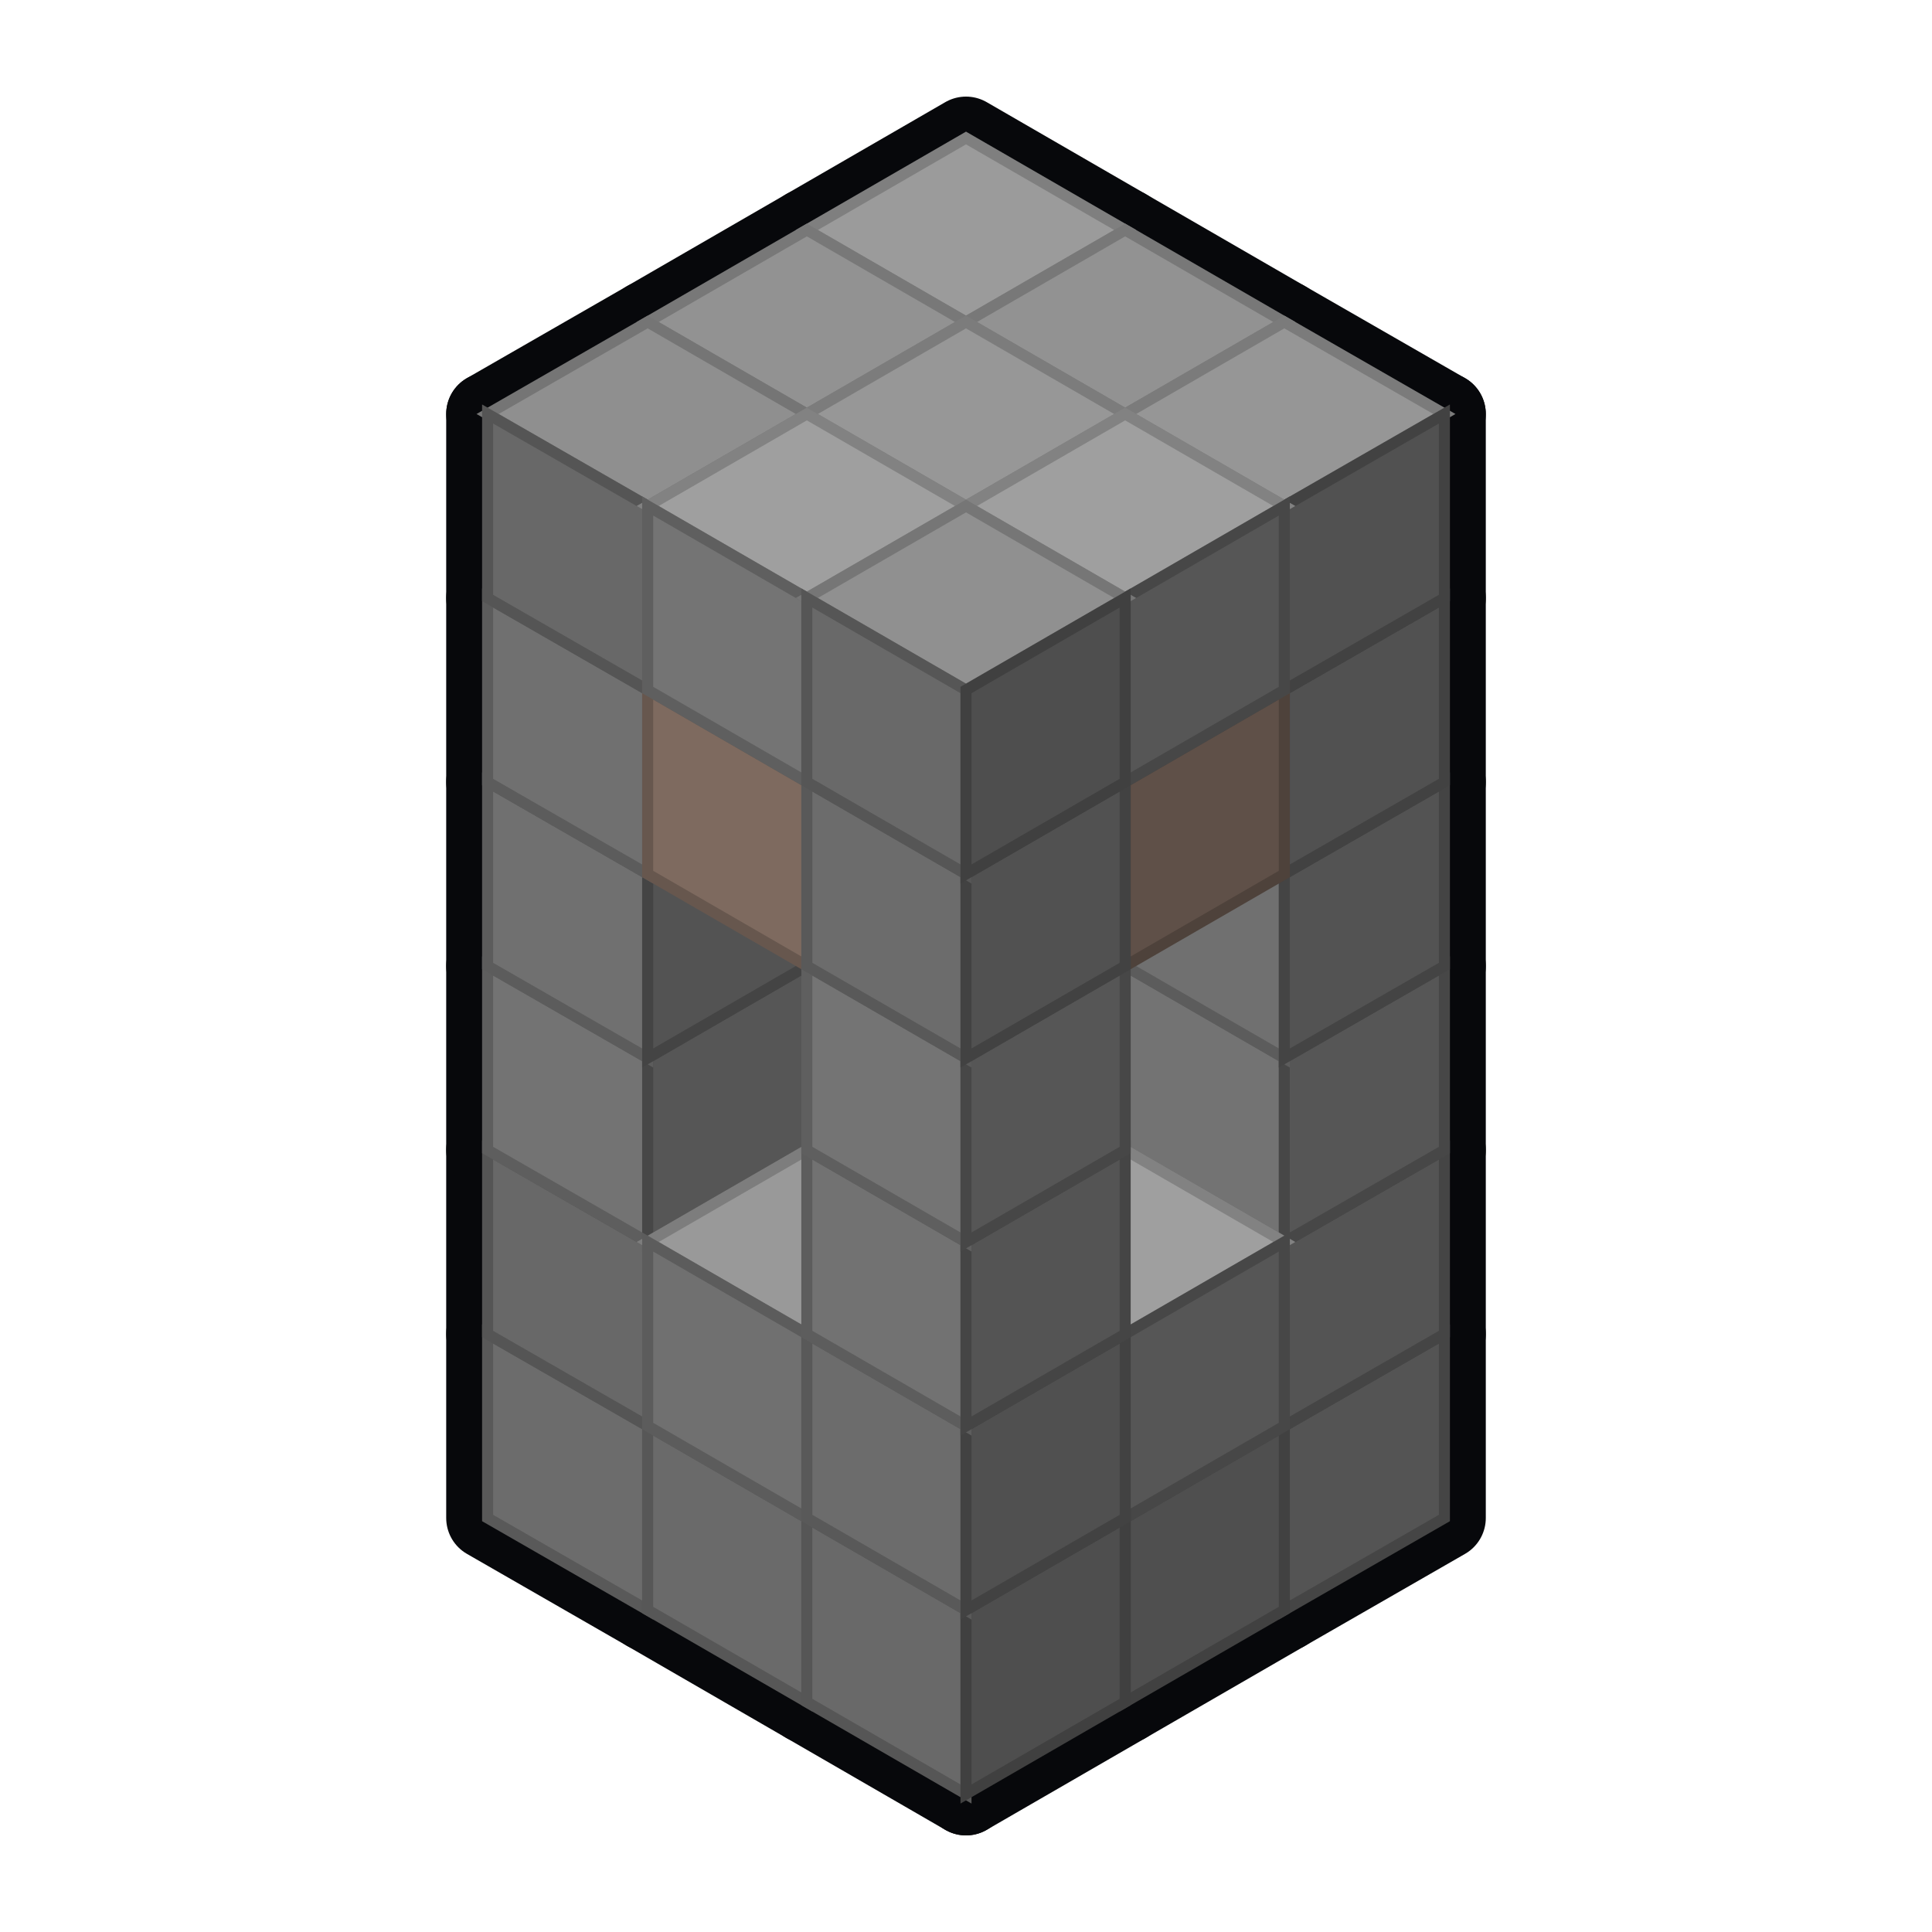
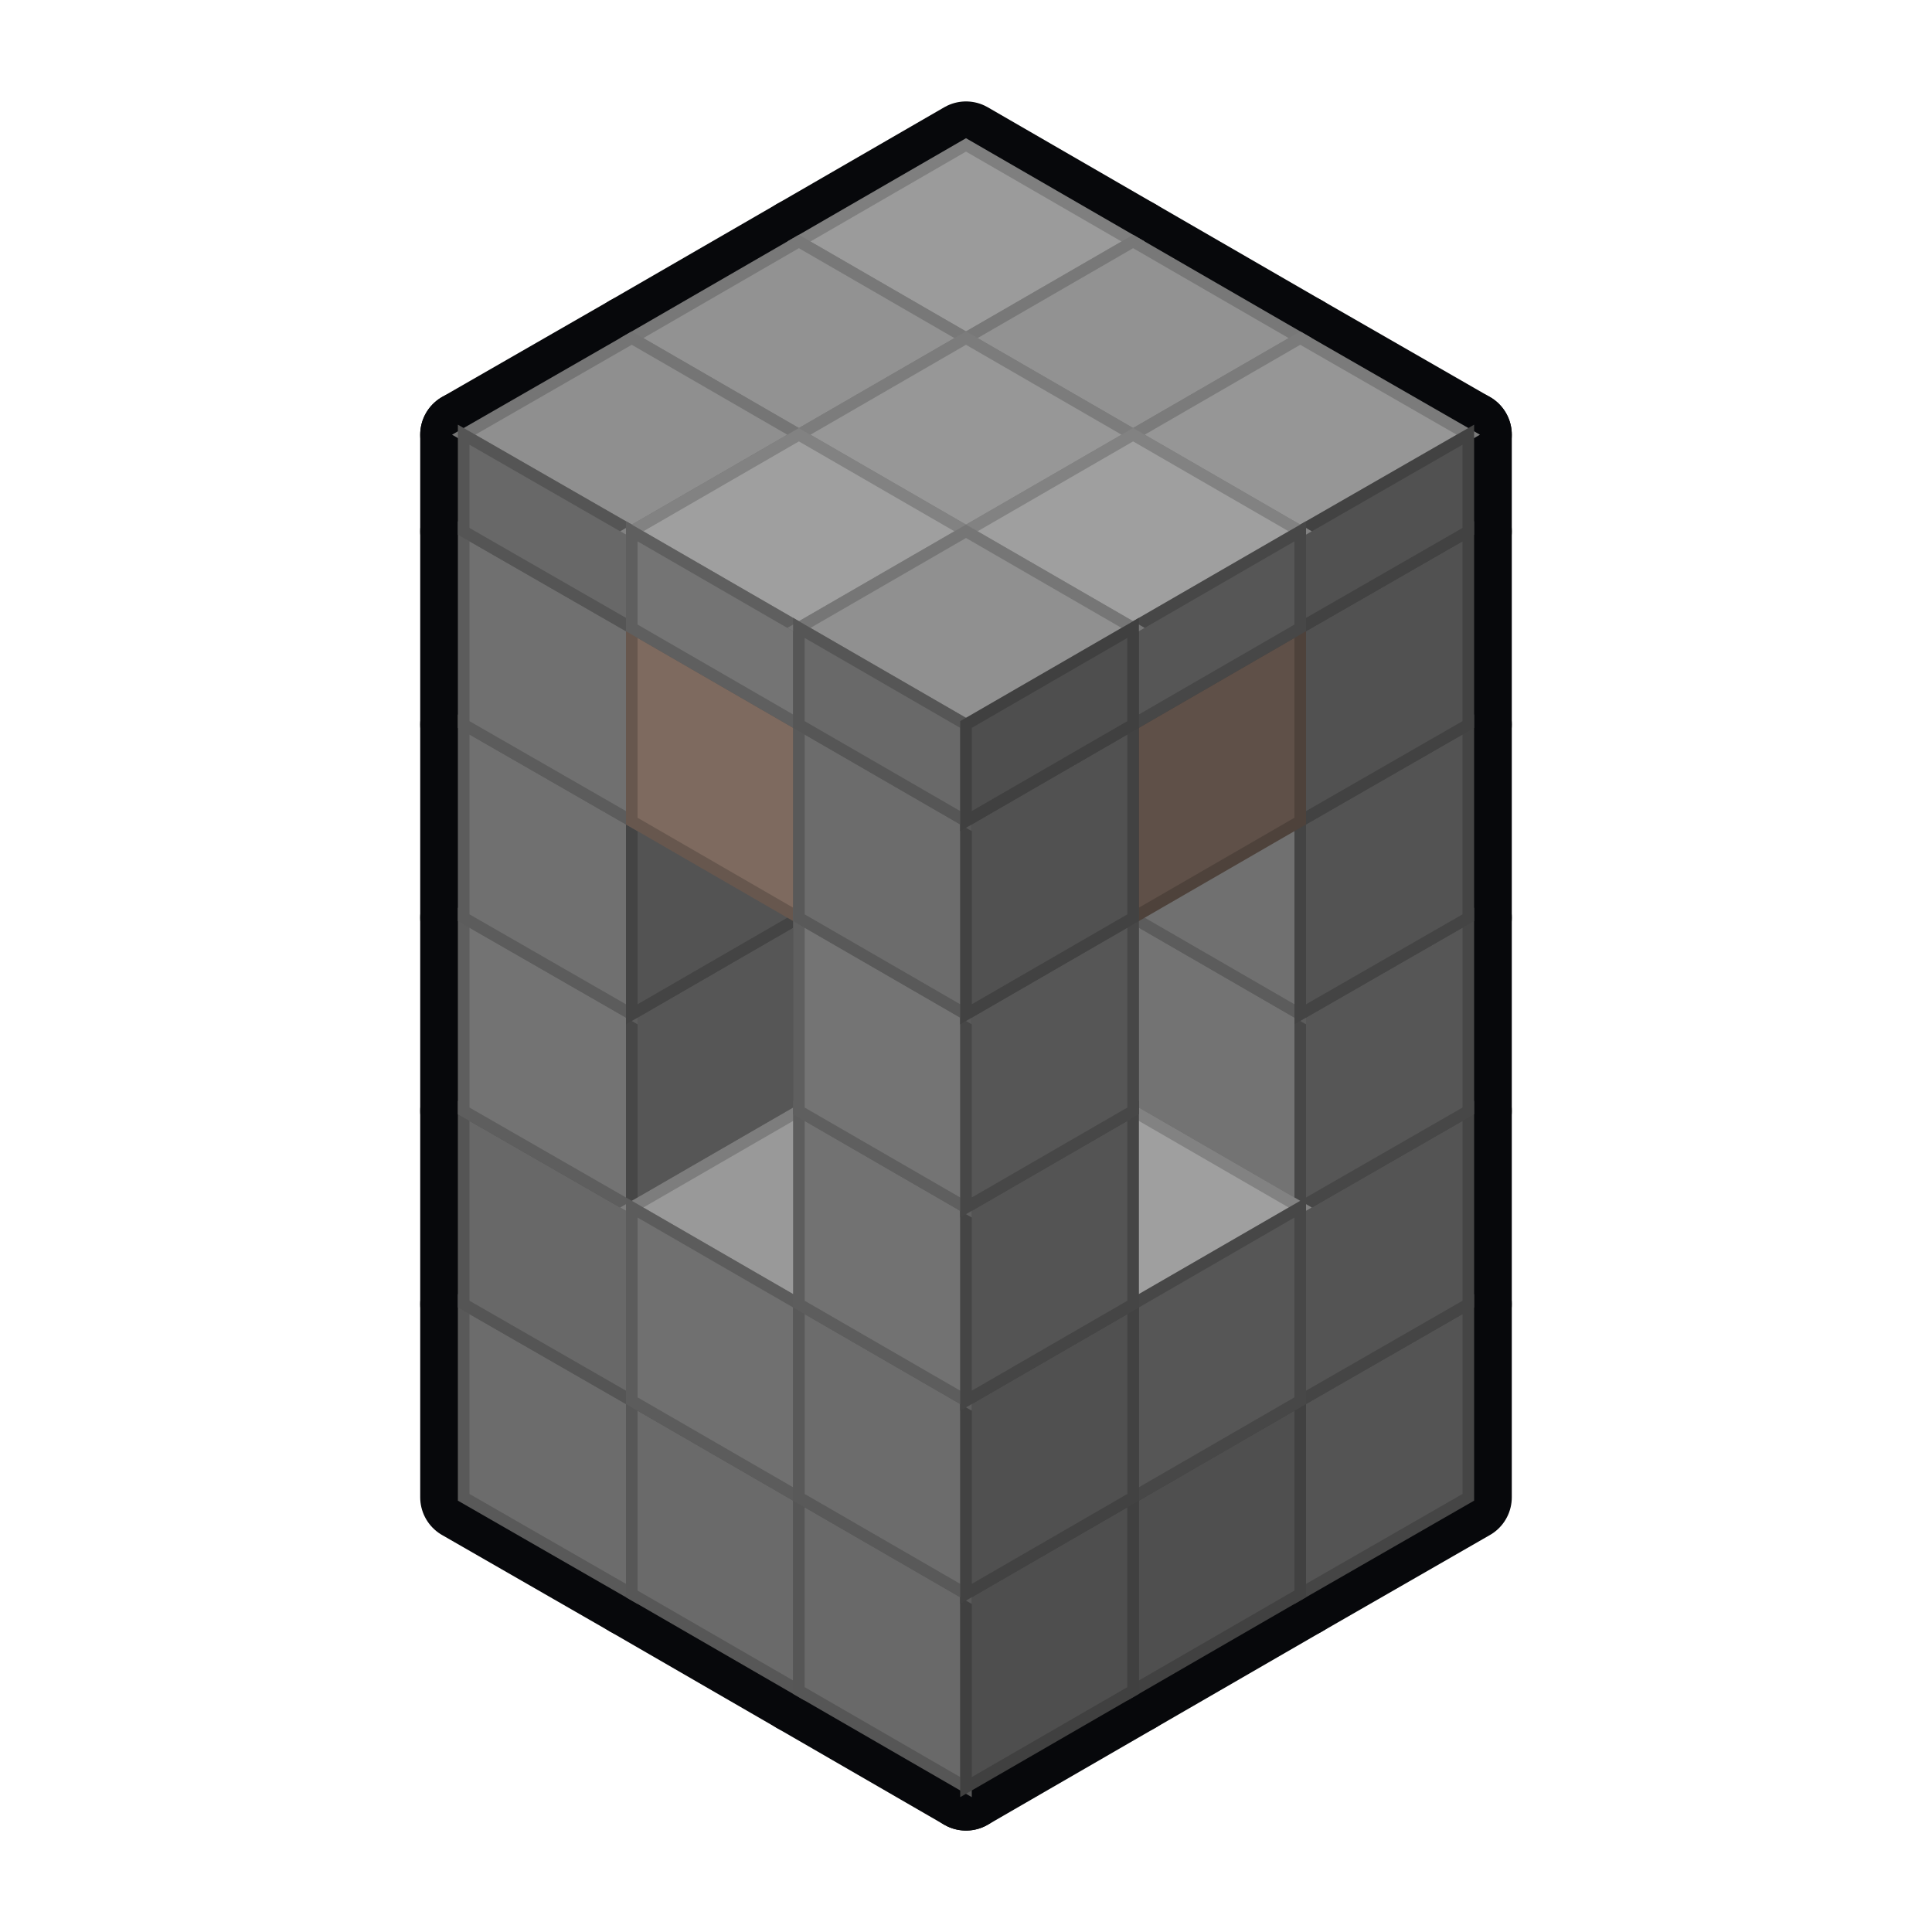
- <svg xmlns="http://www.w3.org/2000/svg" viewBox="-10.50 -11.50 21.00 21.00" width="160" height="160">
+ <svg xmlns="http://www.w3.org/2000/svg" viewBox="-10.00 -10.50 20.00 20.00" width="160" height="160">
  <g fill="#07080b" stroke="#07080b" stroke-width="0.9" stroke-linejoin="round">
    <polygon points="-1.73,-3 0,-2 0,0 -1.73,-1" />
    <polygon points="0,-2 1.73,-3 1.73,-1 0,0" />
    <polygon points="-1.73,-5 0,-4 0,-2 -1.73,-3" />
    <polygon points="0,-4 1.73,-5 1.73,-3 0,-2" />
-     <polygon points="0,-10 1.73,-9 0,-8 -1.73,-9" />
+     <polygon points="0,-9 1.73,-8 0,-7 -1.73,-8" />
    <polygon points="1.73,-1 3.46,0 1.73,1 0,0" />
    <polygon points="0,0 1.73,1 1.73,3 0,2" />
    <polygon points="-1.73,-1 0,0 -1.73,1 -3.46,0" />
    <polygon points="-1.73,1 0,0 0,2 -1.73,3" />
    <polygon points="0,-6 1.73,-5 1.73,-3 0,-4" />
    <polygon points="-1.73,-5 0,-6 0,-4 -1.73,-3" />
-     <polygon points="1.73,-9 3.46,-8 1.73,-7 0,-8" />
-     <polygon points="-1.73,-9 0,-8 -1.73,-7 -3.46,-8" />
+     <polygon points="1.73,-8 3.46,-7 1.73,-6 0,-7" />
+     <polygon points="-1.73,-8 0,-7 -1.73,-6 -3.46,-7" />
    <polygon points="3.46,4 5.2,3 5.2,5 3.46,6" />
    <polygon points="0,2 1.73,3 0,4 -1.73,3" />
    <polygon points="-5.2,3 -3.46,4 -3.46,6 -5.2,5" />
    <polygon points="3.46,2 5.2,1 5.2,3 3.46,4" />
    <polygon points="-5.2,1 -3.46,2 -3.46,4 -5.2,3" />
    <polygon points="1.73,-1 3.46,0 3.46,2 1.73,1" />
    <polygon points="3.46,0 5.2,-1 5.2,1 3.46,2" />
    <polygon points="-5.2,-1 -3.46,0 -3.46,2 -5.2,1" />
    <polygon points="-3.46,0 -1.73,-1 -1.73,1 -3.46,2" />
    <polygon points="1.73,-3 3.46,-2 3.46,0 1.73,-1" />
    <polygon points="3.46,-2 5.2,-3 5.2,-1 3.46,0" />
    <polygon points="-5.2,-3 -3.46,-2 -3.46,0 -5.2,-1" />
    <polygon points="-3.46,-2 -1.73,-3 -1.73,-1 -3.46,0" />
    <polygon points="3.46,-4 5.2,-5 5.2,-3 3.46,-2" />
    <polygon points="-5.2,-5 -3.46,-4 -3.46,-2 -5.2,-3" />
-     <polygon points="3.46,-8 5.2,-7 3.46,-6 1.73,-7" />
-     <polygon points="3.46,-6 5.2,-7 5.2,-5 3.46,-4" />
-     <polygon points="0,-8 1.73,-7 0,-6 -1.73,-7" />
-     <polygon points="-3.46,-8 -1.73,-7 -3.46,-6 -5.2,-7" />
-     <polygon points="-5.2,-7 -3.46,-6 -3.46,-4 -5.2,-5" />
+     <polygon points="3.46,-7 5.2,-6 3.46,-5 1.73,-6" />
+     <polygon points="3.46,-5 5.2,-6 5.2,-5 3.46,-4" />
+     <polygon points="0,-7 1.73,-6 0,-5 -1.73,-6" />
+     <polygon points="-3.46,-7 -1.73,-6 -3.46,-5 -5.2,-6" />
+     <polygon points="-5.2,-6 -3.46,-5 -3.46,-4 -5.2,-5" />
    <polygon points="1.73,5 3.46,4 3.46,6 1.73,7" />
    <polygon points="-3.46,4 -1.73,5 -1.73,7 -3.46,6" />
    <polygon points="1.73,1 3.46,2 1.73,3 0,2" />
    <polygon points="1.73,3 3.46,2 3.46,4 1.73,5" />
    <polygon points="-1.73,1 0,2 -1.73,3 -3.46,2" />
    <polygon points="-3.46,2 -1.73,3 -1.73,5 -3.46,4" />
    <polygon points="1.73,-3 3.46,-4 3.46,-2 1.73,-1" />
    <polygon points="-3.46,-4 -1.73,-3 -1.73,-1 -3.46,-2" />
-     <polygon points="1.73,-7 3.46,-6 1.73,-5 0,-6" />
-     <polygon points="1.73,-5 3.46,-6 3.46,-4 1.73,-3" />
-     <polygon points="-1.73,-7 0,-6 -1.73,-5 -3.46,-6" />
-     <polygon points="-3.46,-6 -1.73,-5 -1.73,-3 -3.46,-4" />
+     <polygon points="1.73,-6 3.46,-5 1.73,-4 0,-5" />
+     <polygon points="1.73,-4 3.46,-5 3.46,-4 1.73,-3" />
+     <polygon points="-1.73,-6 0,-5 -1.73,-4 -3.46,-5" />
+     <polygon points="-3.46,-5 -1.73,-4 -1.73,-3 -3.46,-4" />
    <polygon points="-1.73,5 0,6 0,8 -1.73,7" />
    <polygon points="0,6 1.73,5 1.73,7 0,8" />
    <polygon points="-1.73,3 0,4 0,6 -1.73,5" />
    <polygon points="0,4 1.73,3 1.73,5 0,6" />
    <polygon points="-1.73,1 0,2 0,4 -1.73,3" />
    <polygon points="0,2 1.73,1 1.73,3 0,4" />
    <polygon points="-1.73,-1 0,0 0,2 -1.73,1" />
    <polygon points="0,0 1.73,-1 1.73,1 0,2" />
    <polygon points="-1.73,-3 0,-2 0,0 -1.73,-1" />
    <polygon points="0,-2 1.73,-3 1.73,-1 0,0" />
-     <polygon points="0,-6 1.73,-5 0,-4 -1.73,-5" />
-     <polygon points="-1.73,-5 0,-4 0,-2 -1.73,-3" />
-     <polygon points="0,-4 1.73,-5 1.73,-3 0,-2" />
+     <polygon points="0,-5 1.73,-4 0,-3 -1.73,-4" />
+     <polygon points="-1.73,-4 0,-3 0,-2 -1.73,-3" />
+     <polygon points="0,-3 1.73,-4 1.73,-3 0,-2" />
  </g>
  <polygon points="-1.73,-3 0,-2 0,0 -1.73,-1" fill="#6f6f6f" stroke="#5b5b5b" stroke-width="0.12" />
  <polygon points="0,-2 1.73,-3 1.73,-1 0,0" fill="#535353" stroke="#444444" stroke-width="0.12" />
  <polygon points="-1.73,-5 0,-4 0,-2 -1.73,-3" fill="#727272" stroke="#5d5d5d" stroke-width="0.12" />
  <polygon points="0,-4 1.73,-5 1.73,-3 0,-2" fill="#545454" stroke="#454545" stroke-width="0.12" />
-   <polygon points="0,-10 1.73,-9 0,-8 -1.73,-9" fill="#9b9b9b" stroke="#7f7f7f" stroke-width="0.12" />
+   <polygon points="0,-9 1.73,-8 0,-7 -1.73,-8" fill="#9b9b9b" stroke="#7f7f7f" stroke-width="0.12" />
  <polygon points="1.73,-1 3.46,0 1.73,1 0,0" fill="#9c9c9c" stroke="#808080" stroke-width="0.12" />
  <polygon points="0,0 1.73,1 1.73,3 0,2" fill="#727272" stroke="#5d5d5d" stroke-width="0.12" />
  <polygon points="-1.73,-1 0,0 -1.73,1 -3.46,0" fill="#929292" stroke="#787878" stroke-width="0.12" />
  <polygon points="-1.73,1 0,0 0,2 -1.73,3" fill="#4f4f4f" stroke="#414141" stroke-width="0.12" />
  <polygon points="0,-6 1.73,-5 1.73,-3 0,-4" fill="#826c61" stroke="#6b5950" stroke-width="0.12" />
  <polygon points="-1.73,-5 0,-6 0,-4 -1.73,-3" fill="#5d4e46" stroke="#4c4039" stroke-width="0.12" />
-   <polygon points="1.73,-9 3.46,-8 1.73,-7 0,-8" fill="#929292" stroke="#787878" stroke-width="0.12" />
-   <polygon points="-1.73,-9 0,-8 -1.73,-7 -3.46,-8" fill="#929292" stroke="#787878" stroke-width="0.12" />
+   <polygon points="1.73,-8 3.46,-7 1.73,-6 0,-7" fill="#929292" stroke="#787878" stroke-width="0.12" />
+   <polygon points="-1.73,-8 0,-7 -1.73,-6 -3.46,-7" fill="#929292" stroke="#787878" stroke-width="0.12" />
  <polygon points="3.46,4 5.2,3 5.2,5 3.46,6" fill="#545454" stroke="#454545" stroke-width="0.12" />
  <polygon points="0,2 1.73,3 0,4 -1.73,3" fill="#8f8f8f" stroke="#757575" stroke-width="0.12" />
  <polygon points="-5.2,3 -3.46,4 -3.46,6 -5.2,5" fill="#6c6c6c" stroke="#595959" stroke-width="0.12" />
  <polygon points="3.46,2 5.2,1 5.2,3 3.46,4" fill="#545454" stroke="#454545" stroke-width="0.12" />
  <polygon points="-5.2,1 -3.46,2 -3.46,4 -5.2,3" fill="#686868" stroke="#555555" stroke-width="0.12" />
  <polygon points="1.73,-1 3.46,0 3.46,2 1.73,1" fill="#737373" stroke="#5e5e5e" stroke-width="0.12" />
  <polygon points="3.46,0 5.2,-1 5.2,1 3.46,2" fill="#565656" stroke="#474747" stroke-width="0.12" />
  <polygon points="-5.2,-1 -3.46,0 -3.46,2 -5.2,1" fill="#737373" stroke="#5e5e5e" stroke-width="0.12" />
  <polygon points="-3.46,0 -1.73,-1 -1.73,1 -3.46,2" fill="#565656" stroke="#474747" stroke-width="0.12" />
  <polygon points="1.73,-3 3.46,-2 3.46,0 1.73,-1" fill="#707070" stroke="#5c5c5c" stroke-width="0.12" />
  <polygon points="3.46,-2 5.2,-3 5.2,-1 3.46,0" fill="#535353" stroke="#444444" stroke-width="0.12" />
  <polygon points="-5.2,-3 -3.46,-2 -3.46,0 -5.2,-1" fill="#707070" stroke="#5c5c5c" stroke-width="0.12" />
  <polygon points="-3.46,-2 -1.73,-3 -1.73,-1 -3.46,0" fill="#535353" stroke="#444444" stroke-width="0.12" />
  <polygon points="3.46,-4 5.2,-5 5.2,-3 3.46,-2" fill="#515151" stroke="#424242" stroke-width="0.12" />
  <polygon points="-5.2,-5 -3.46,-4 -3.46,-2 -5.2,-3" fill="#707070" stroke="#5c5c5c" stroke-width="0.12" />
-   <polygon points="3.46,-8 5.2,-7 3.46,-6 1.73,-7" fill="#969696" stroke="#7b7b7b" stroke-width="0.12" />
-   <polygon points="3.46,-6 5.2,-7 5.2,-5 3.46,-4" fill="#515151" stroke="#424242" stroke-width="0.12" />
-   <polygon points="0,-8 1.73,-7 0,-6 -1.73,-7" fill="#979797" stroke="#7c7c7c" stroke-width="0.12" />
-   <polygon points="-3.46,-8 -1.73,-7 -3.46,-6 -5.2,-7" fill="#8f8f8f" stroke="#757575" stroke-width="0.12" />
-   <polygon points="-5.2,-7 -3.46,-6 -3.46,-4 -5.2,-5" fill="#686868" stroke="#555555" stroke-width="0.12" />
+   <polygon points="3.46,-7 5.2,-6 3.46,-5 1.73,-6" fill="#969696" stroke="#7b7b7b" stroke-width="0.12" />
+   <polygon points="3.46,-5 5.2,-6 5.2,-5 3.46,-4" fill="#515151" stroke="#424242" stroke-width="0.12" />
+   <polygon points="0,-7 1.73,-6 0,-5 -1.73,-6" fill="#979797" stroke="#7c7c7c" stroke-width="0.12" />
+   <polygon points="-3.46,-7 -1.73,-6 -3.46,-5 -5.2,-6" fill="#8f8f8f" stroke="#757575" stroke-width="0.12" />
+   <polygon points="-5.2,-6 -3.46,-5 -3.46,-4 -5.2,-5" fill="#686868" stroke="#555555" stroke-width="0.12" />
  <polygon points="1.73,5 3.46,4 3.46,6 1.73,7" fill="#4f4f4f" stroke="#414141" stroke-width="0.12" />
  <polygon points="-3.46,4 -1.73,5 -1.73,7 -3.46,6" fill="#6a6a6a" stroke="#575757" stroke-width="0.12" />
  <polygon points="1.73,1 3.46,2 1.73,3 0,2" fill="#9f9f9f" stroke="#828282" stroke-width="0.12" />
  <polygon points="1.73,3 3.46,2 3.46,4 1.73,5" fill="#565656" stroke="#474747" stroke-width="0.12" />
  <polygon points="-1.73,1 0,2 -1.73,3 -3.46,2" fill="#999999" stroke="#7d7d7d" stroke-width="0.12" />
  <polygon points="-3.46,2 -1.73,3 -1.73,5 -3.46,4" fill="#707070" stroke="#5c5c5c" stroke-width="0.12" />
  <polygon points="1.73,-3 3.46,-4 3.46,-2 1.73,-1" fill="#5f5048" stroke="#4e423b" stroke-width="0.12" />
  <polygon points="-3.46,-4 -1.73,-3 -1.73,-1 -3.46,-2" fill="#7e6a5f" stroke="#67574e" stroke-width="0.12" />
-   <polygon points="1.73,-7 3.46,-6 1.73,-5 0,-6" fill="#9f9f9f" stroke="#828282" stroke-width="0.12" />
-   <polygon points="1.73,-5 3.46,-6 3.46,-4 1.73,-3" fill="#565656" stroke="#474747" stroke-width="0.12" />
-   <polygon points="-1.73,-7 0,-6 -1.73,-5 -3.46,-6" fill="#9f9f9f" stroke="#828282" stroke-width="0.12" />
-   <polygon points="-3.46,-6 -1.73,-5 -1.73,-3 -3.46,-4" fill="#747474" stroke="#5f5f5f" stroke-width="0.12" />
+   <polygon points="1.73,-6 3.46,-5 1.73,-4 0,-5" fill="#9f9f9f" stroke="#828282" stroke-width="0.12" />
+   <polygon points="1.73,-4 3.46,-5 3.46,-4 1.73,-3" fill="#565656" stroke="#474747" stroke-width="0.12" />
+   <polygon points="-1.73,-6 0,-5 -1.73,-4 -3.46,-5" fill="#9f9f9f" stroke="#828282" stroke-width="0.12" />
+   <polygon points="-3.46,-5 -1.73,-4 -1.73,-3 -3.46,-4" fill="#747474" stroke="#5f5f5f" stroke-width="0.12" />
  <polygon points="-1.73,5 0,6 0,8 -1.73,7" fill="#696969" stroke="#565656" stroke-width="0.12" />
  <polygon points="0,6 1.73,5 1.73,7 0,8" fill="#4e4e4e" stroke="#404040" stroke-width="0.12" />
  <polygon points="-1.73,3 0,4 0,6 -1.73,5" fill="#6c6c6c" stroke="#595959" stroke-width="0.12" />
  <polygon points="0,4 1.73,3 1.73,5 0,6" fill="#505050" stroke="#424242" stroke-width="0.12" />
  <polygon points="-1.73,1 0,2 0,4 -1.73,3" fill="#727272" stroke="#5d5d5d" stroke-width="0.12" />
  <polygon points="0,2 1.73,1 1.73,3 0,4" fill="#545454" stroke="#454545" stroke-width="0.12" />
  <polygon points="-1.73,-1 0,0 0,2 -1.73,1" fill="#747474" stroke="#5f5f5f" stroke-width="0.12" />
  <polygon points="0,0 1.73,-1 1.73,1 0,2" fill="#565656" stroke="#474747" stroke-width="0.12" />
  <polygon points="-1.73,-3 0,-2 0,0 -1.73,-1" fill="#6c6c6c" stroke="#595959" stroke-width="0.12" />
  <polygon points="0,-2 1.73,-3 1.73,-1 0,0" fill="#515151" stroke="#424242" stroke-width="0.12" />
-   <polygon points="0,-6 1.73,-5 0,-4 -1.73,-5" fill="#909090" stroke="#767676" stroke-width="0.12" />
-   <polygon points="-1.73,-5 0,-4 0,-2 -1.73,-3" fill="#696969" stroke="#565656" stroke-width="0.12" />
-   <polygon points="0,-4 1.73,-5 1.73,-3 0,-2" fill="#4e4e4e" stroke="#404040" stroke-width="0.12" />
+   <polygon points="0,-5 1.73,-4 0,-3 -1.73,-4" fill="#909090" stroke="#767676" stroke-width="0.12" />
+   <polygon points="-1.73,-4 0,-3 0,-2 -1.73,-3" fill="#696969" stroke="#565656" stroke-width="0.12" />
+   <polygon points="0,-3 1.73,-4 1.73,-3 0,-2" fill="#4e4e4e" stroke="#404040" stroke-width="0.12" />
</svg>
